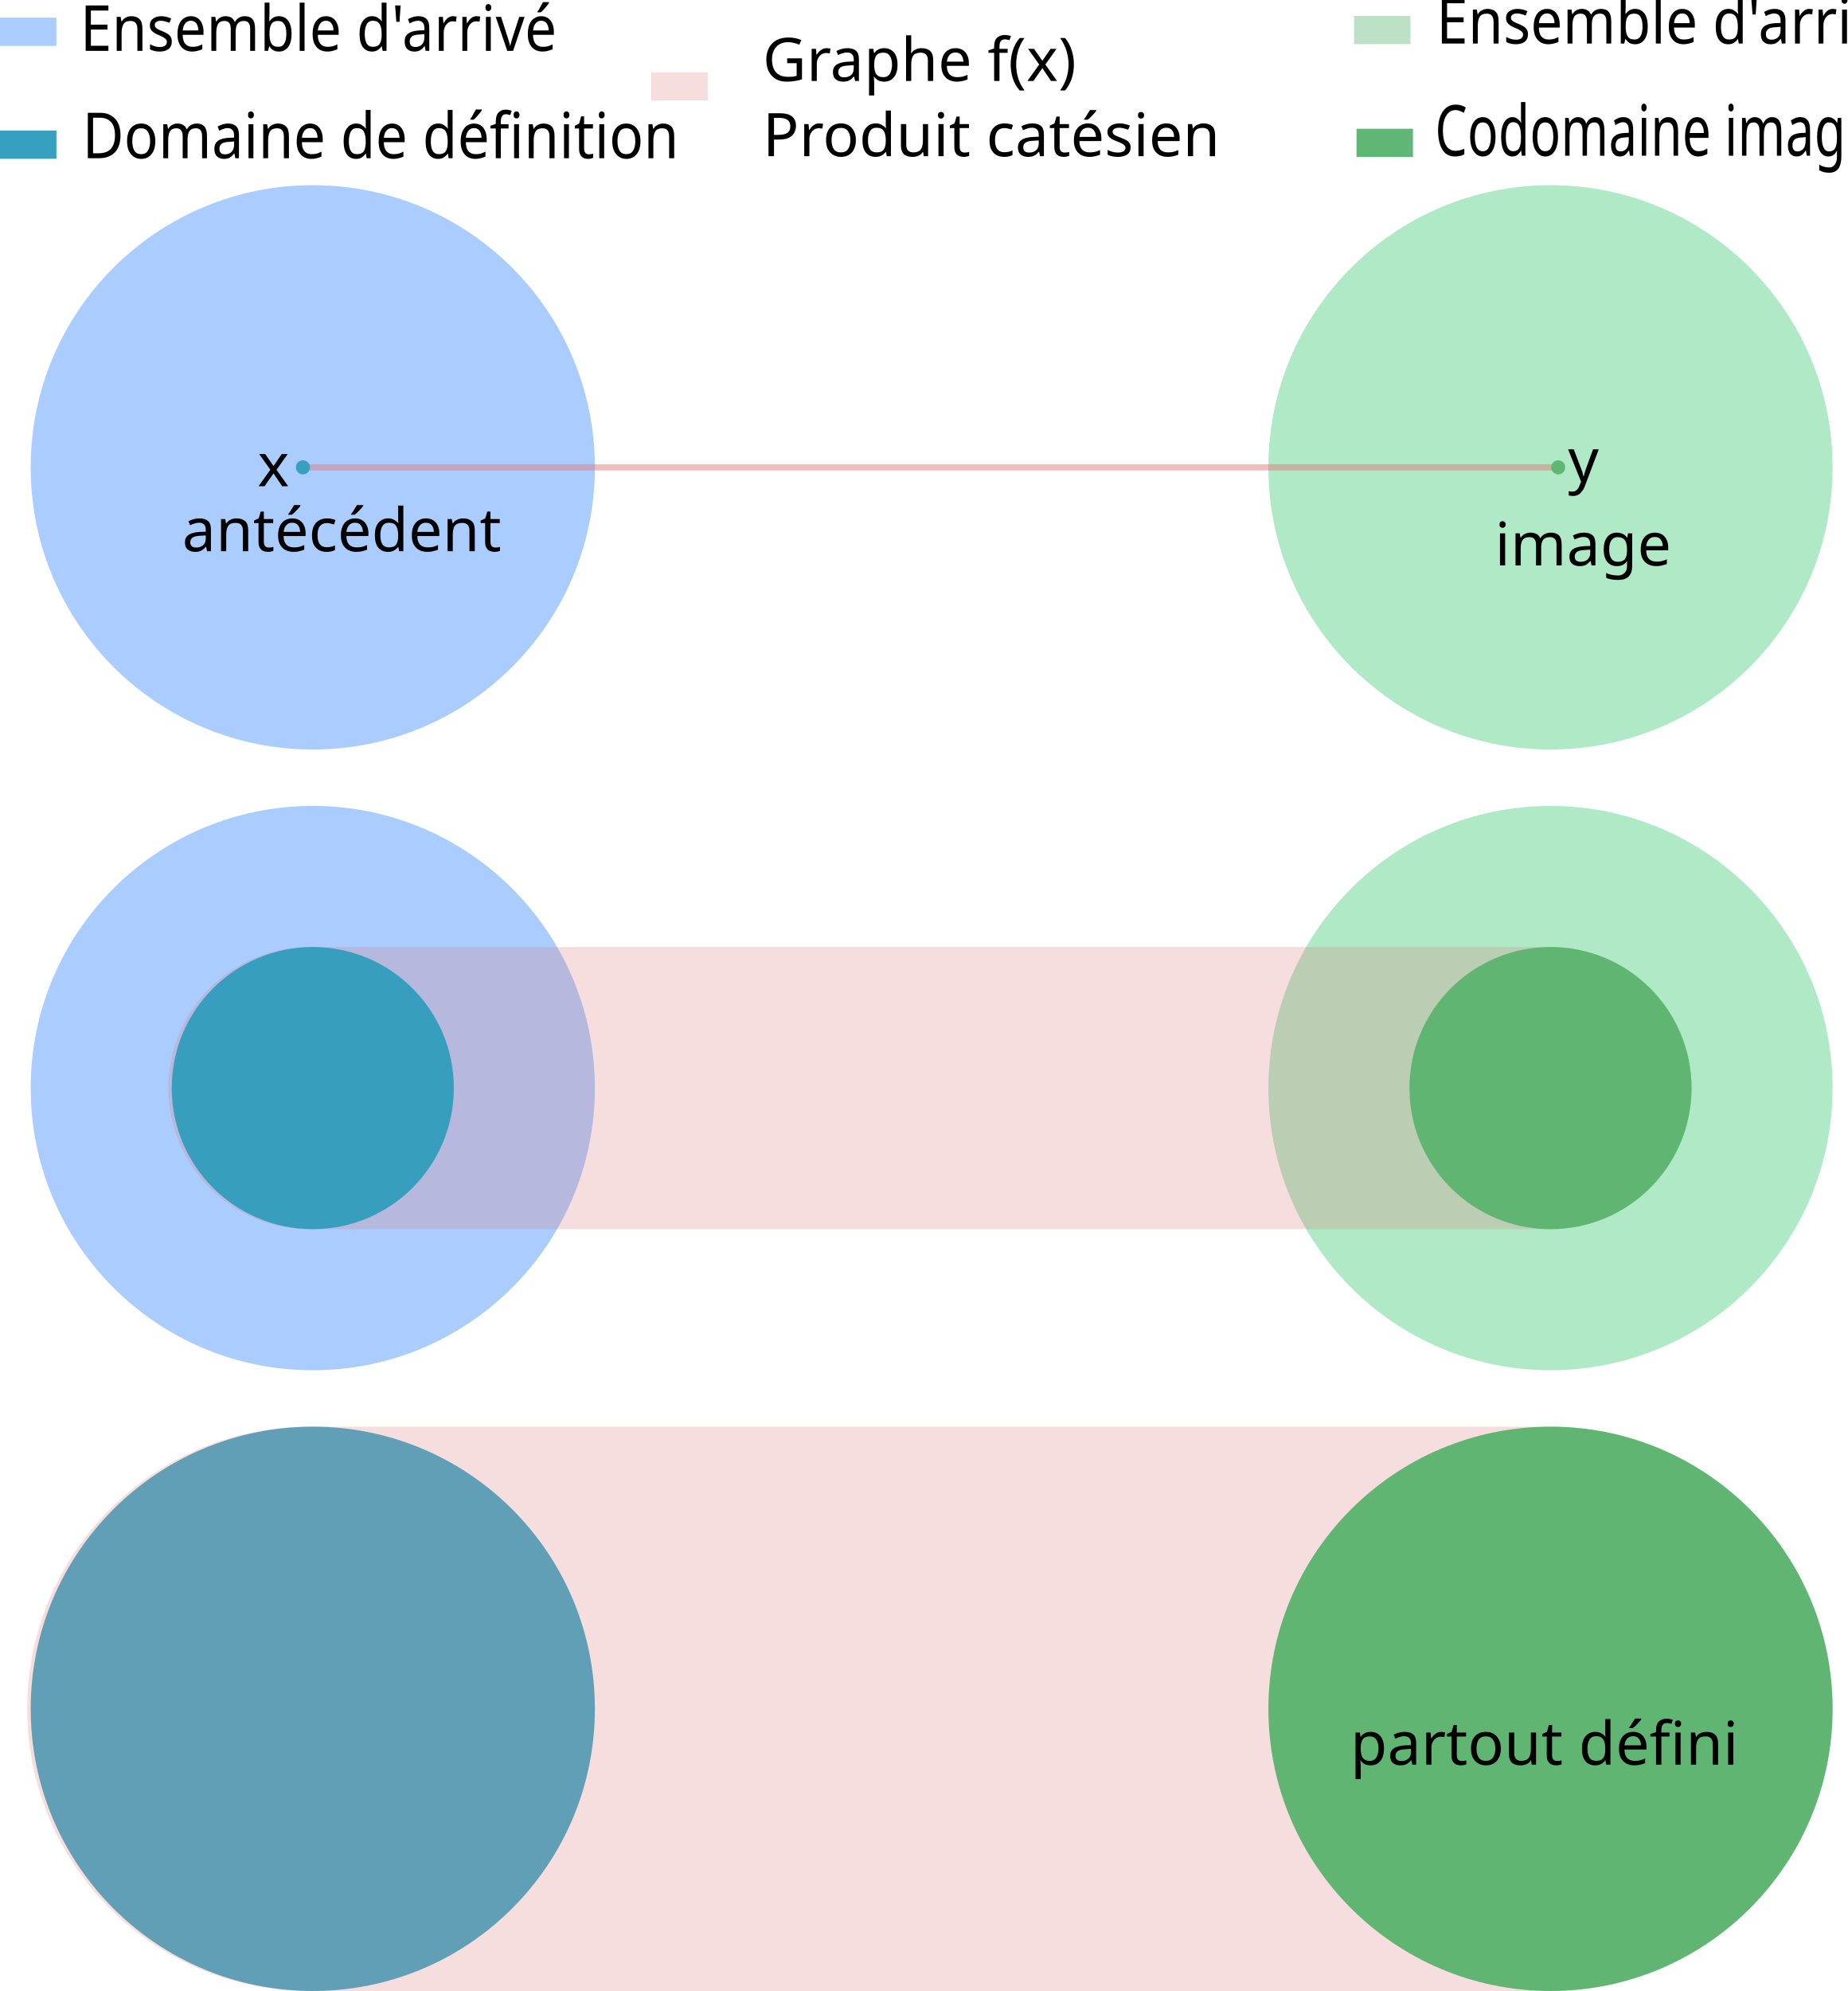
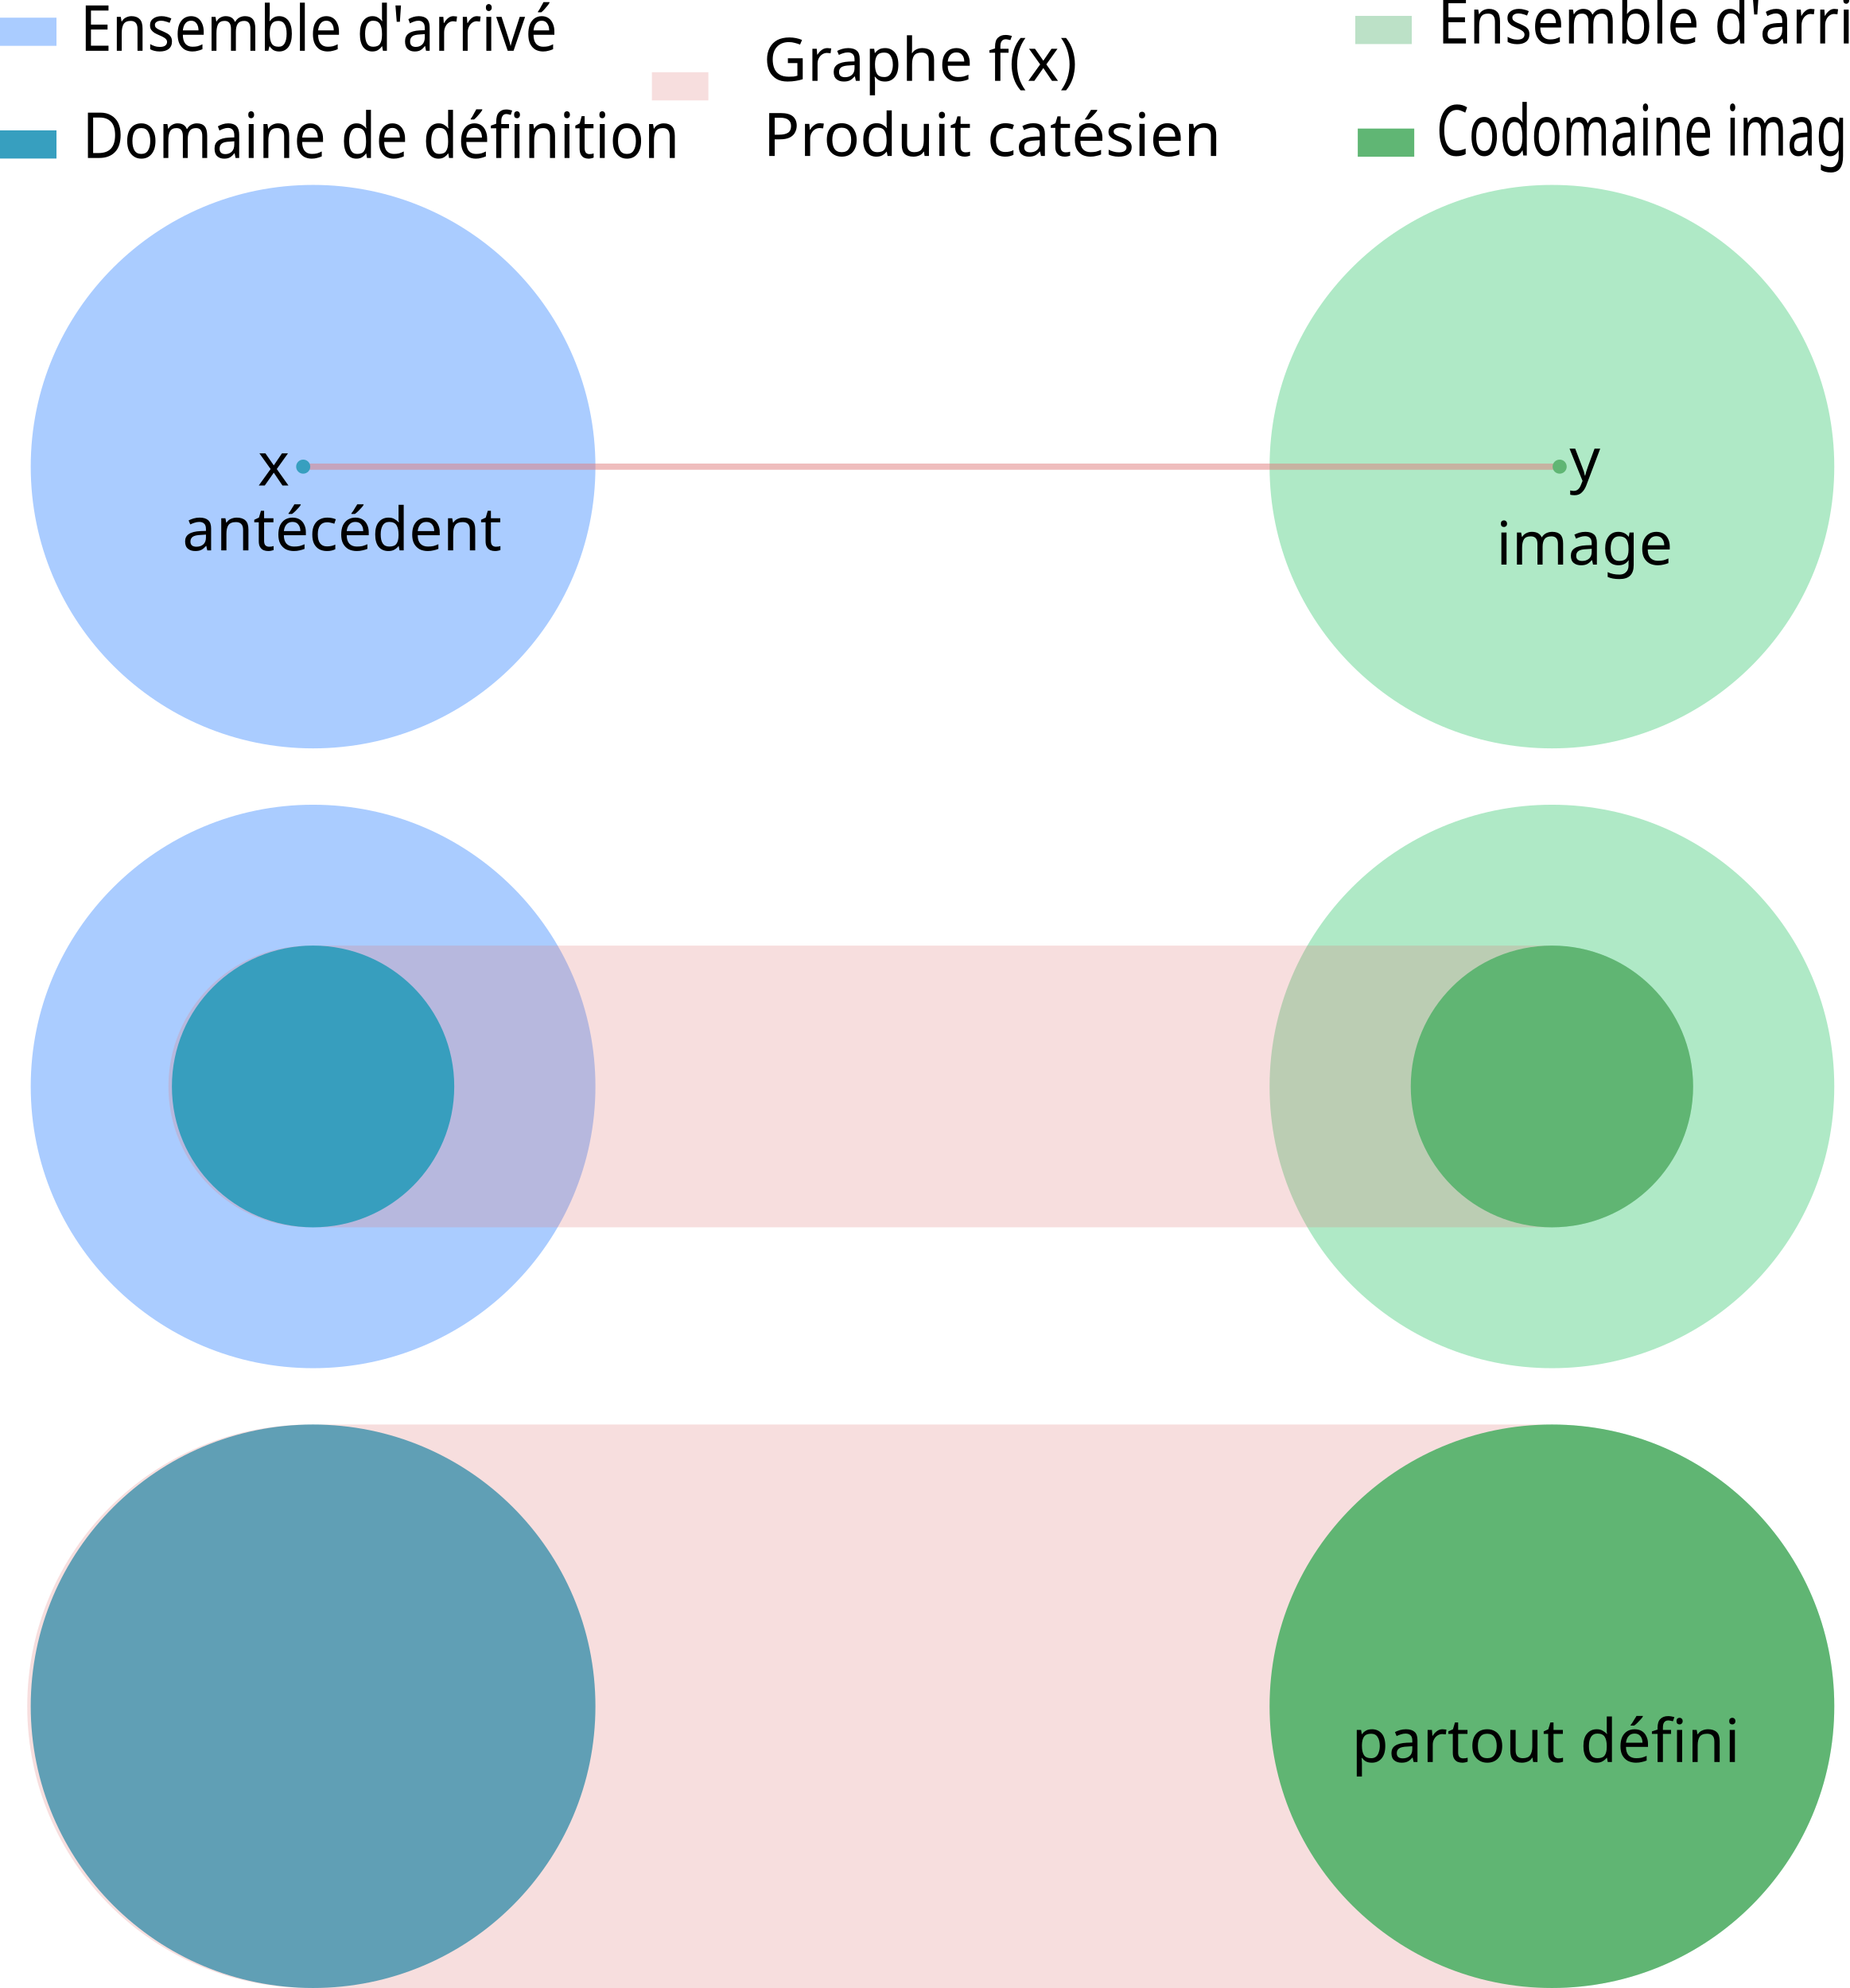
- <svg xmlns="http://www.w3.org/2000/svg" width="173.327mm" height="186.699mm" viewBox="0 0 173.327 186.699" version="1.1" id="svg5" xml:space="preserve">
+ <svg xmlns="http://www.w3.org/2000/svg" width="105.833mm" height="113.771mm" viewBox="0 0 105.833 113.771" version="1.1" id="svg5" xml:space="preserve">
  <defs id="defs2" />
  <g id="layer1" transform="translate(-134.7046,181.4069)">
-     <circle style="fill:#aaccff;stroke-width:0.076;stroke-miterlimit:1.3;paint-order:markers stroke fill" id="path2423" cx="164.042" cy="-137.583" r="26.458" />
-     <circle style="fill:#afe9c6;stroke-width:0.076;stroke-miterlimit:1.3;paint-order:markers stroke fill" id="path2423-2" cx="280.132" cy="-137.583" r="26.458" />
-     <text xml:space="preserve" style="font-style:normal;font-variant:normal;font-weight:normal;font-stretch:normal;font-size:5.644px;font-family:Calibri;-inkscape-font-specification:'Calibri, Normal';font-variant-ligatures:normal;font-variant-caps:normal;font-variant-numeric:normal;font-variant-east-asian:normal;fill:#000000;fill-opacity:1;stroke:none;stroke-width:0.529;stroke-miterlimit:1.3;stroke-dasharray:none;stroke-opacity:0.5;paint-order:markers stroke fill" x="281.781" y="-136.26" id="text12129-6">
-       <tspan id="tspan12127-7" style="font-style:normal;font-variant:normal;font-weight:normal;font-stretch:normal;font-size:5.644px;font-family:Calibri;-inkscape-font-specification:'Calibri, Normal';font-variant-ligatures:normal;font-variant-caps:normal;font-variant-numeric:normal;font-variant-east-asian:normal;fill:#000000;fill-opacity:1;stroke-width:0.529" x="281.781" y="-136.26">y</tspan>
-     </text>
-     <path style="fill:#ffd3d3;fill-opacity:0.502;stroke:#e17d7d;stroke-width:0.58;stroke-miterlimit:1.3;stroke-dasharray:none;stroke-opacity:0.5;paint-order:markers stroke fill" d="m 163.248,-137.583 h 117.475" id="path2501" />
-     <circle style="fill:#60b674;fill-opacity:1;stroke:none;stroke-width:0.529;stroke-miterlimit:1.3;stroke-dasharray:none;stroke-opacity:0.5;paint-order:markers stroke fill" id="path13902-7" cx="280.855" cy="-137.583" r="0.661" />
-     <circle style="fill:#aaccff;stroke-width:0.076;stroke-miterlimit:1.3;paint-order:markers stroke fill" id="circle2503" cx="164.042" cy="-79.375" r="26.458" />
-     <circle style="fill:#00aad4;stroke-width:0.038;stroke-miterlimit:1.3;paint-order:markers stroke fill" id="circle2503-5" cx="164.042" cy="-79.375" r="13.229" />
-     <circle style="fill:#afe9c6;stroke-width:0.076;stroke-miterlimit:1.3;paint-order:markers stroke fill" id="circle2505" cx="280.132" cy="-79.375" r="26.458" />
-     <circle style="fill:#37abc8;stroke-width:0.076;stroke-miterlimit:1.3;paint-order:markers stroke fill" id="circle2503-7" cx="164.042" cy="-21.167" r="26.458" />
-     <circle style="fill:#37c871;stroke-width:0.076;stroke-miterlimit:1.3;paint-order:markers stroke fill" id="circle2505-3" cx="280.132" cy="-21.167" r="26.458" />
-     <rect style="fill:#e17d7d;fill-opacity:0.247;stroke:none;stroke-width:2.53;stroke-miterlimit:1.3;stroke-dasharray:none;stroke-opacity:1;paint-order:markers stroke fill" id="rect8208" width="169.333" height="52.917" x="137.257" y="-47.625" ry="26.458" />
-     <circle style="fill:#37c871;fill-opacity:1;stroke-width:0.038;stroke-miterlimit:1.3;paint-order:markers stroke fill" id="circle2503-5-0" cx="280.132" cy="-79.375" r="13.229" />
-     <rect style="fill:#df7d7d;fill-opacity:0.247;stroke:none;stroke-width:1.643;stroke-miterlimit:1.3;stroke-dasharray:none;stroke-opacity:1;paint-order:markers stroke fill" id="rect8208-7" width="142.875" height="26.458" x="150.487" y="-92.604" ry="13.229" />
-     <text xml:space="preserve" style="font-style:normal;font-variant:normal;font-weight:normal;font-stretch:normal;font-size:5.644px;font-family:Calibri;-inkscape-font-specification:'Calibri, Normal';font-variant-ligatures:normal;font-variant-caps:normal;font-variant-numeric:normal;font-variant-east-asian:normal;fill:#000000;fill-opacity:1;stroke:none;stroke-width:0.597;stroke-miterlimit:1.3;stroke-dasharray:none;stroke-opacity:1;paint-order:markers stroke fill" x="284.536" y="-167.909" id="text4594-5-2" transform="scale(0.9468951,1.056083)">
-       <tspan id="tspan4592-4-1" style="font-style:normal;font-variant:normal;font-weight:normal;font-stretch:normal;font-size:5.644px;font-family:Calibri;-inkscape-font-specification:'Calibri, Normal';font-variant-ligatures:normal;font-variant-caps:normal;font-variant-numeric:normal;font-variant-east-asian:normal;fill:#000000;fill-opacity:1;stroke:none;stroke-width:0.597" x="284.536" y="-167.909">Ensemble d'arrivé</tspan>
-     </text>
-     <text xml:space="preserve" style="font-style:normal;font-variant:normal;font-weight:normal;font-stretch:normal;font-size:5.644px;font-family:Calibri;-inkscape-font-specification:'Calibri, Normal';font-variant-ligatures:normal;font-variant-caps:normal;font-variant-numeric:normal;font-variant-east-asian:normal;fill:#000000;fill-opacity:1;stroke:none;stroke-width:0.597;stroke-miterlimit:1.3;stroke-dasharray:none;stroke-opacity:1;paint-order:markers stroke fill" x="150.201" y="-167.259" id="text4594-5-26" transform="scale(0.9468951,1.056083)">
-       <tspan id="tspan4592-4-9" style="font-style:normal;font-variant:normal;font-weight:normal;font-stretch:normal;font-size:5.644px;font-family:Calibri;-inkscape-font-specification:'Calibri, Normal';font-variant-ligatures:normal;font-variant-caps:normal;font-variant-numeric:normal;font-variant-east-asian:normal;fill:#000000;fill-opacity:1;stroke:none;stroke-width:0.597" x="150.201" y="-167.259">Ensemble d'arrivé</tspan>
-     </text>
-     <text xml:space="preserve" style="font-style:normal;font-variant:normal;font-weight:normal;font-stretch:normal;font-size:5.644px;font-family:Calibri;-inkscape-font-specification:'Calibri, Normal';font-variant-ligatures:normal;font-variant-caps:normal;font-variant-numeric:normal;font-variant-east-asian:normal;fill:#000000;fill-opacity:1;stroke:none;stroke-width:0.597;stroke-miterlimit:1.3;stroke-dasharray:none;stroke-opacity:1;paint-order:markers stroke fill" x="150.414" y="-157.73" id="text4594-5-4" transform="scale(0.9468951,1.056083)">
-       <tspan id="tspan4592-4-7" style="font-style:normal;font-variant:normal;font-weight:normal;font-stretch:normal;font-size:5.644px;font-family:Calibri;-inkscape-font-specification:'Calibri, Normal';font-variant-ligatures:normal;font-variant-caps:normal;font-variant-numeric:normal;font-variant-east-asian:normal;fill:#000000;fill-opacity:1;stroke:none;stroke-width:0.597" x="150.414" y="-157.73">Domaine de définition</tspan>
-     </text>
-     <rect style="fill:#aaccff;fill-opacity:1;stroke:none;stroke-width:0.529;stroke-miterlimit:1.3;stroke-dasharray:none;stroke-opacity:0.5;paint-order:markers stroke fill" id="rect11844" width="5.292" height="2.646" x="134.705" y="-179.748" ry="0" />
-     <rect style="fill:#379fbf;fill-opacity:1;stroke:none;stroke-width:0.529;stroke-miterlimit:1.3;stroke-dasharray:none;stroke-opacity:0.5;paint-order:markers stroke fill" id="rect11844-0" width="5.292" height="2.646" x="134.705" y="-169.164" ry="0" />
-     <rect style="fill:#63b87d;fill-opacity:0.428;stroke:none;stroke-width:0.529;stroke-miterlimit:1.3;stroke-dasharray:none;stroke-opacity:0.5;paint-order:markers stroke fill" id="rect11844-9" width="5.292" height="2.646" x="261.705" y="-179.915" ry="0" />
-     <rect style="fill:#60b674;fill-opacity:1;stroke:none;stroke-width:0.529;stroke-miterlimit:1.3;stroke-dasharray:none;stroke-opacity:0.5;paint-order:markers stroke fill" id="rect11844-7" width="5.292" height="2.646" x="261.938" y="-169.333" ry="0" />
-     <text xml:space="preserve" style="font-style:normal;font-variant:normal;font-weight:normal;font-stretch:normal;font-size:5.644px;font-family:Calibri;-inkscape-font-specification:'Calibri, Normal';font-variant-ligatures:normal;font-variant-caps:normal;font-variant-numeric:normal;font-variant-east-asian:normal;fill:#000000;fill-opacity:1;stroke:none;stroke-width:0.664;stroke-miterlimit:1.3;stroke-dasharray:none;stroke-opacity:1;paint-order:markers stroke fill" x="316.41" y="-141.968" id="text4594-5-268-6" transform="scale(0.8510953,1.174956)">
-       <tspan id="tspan4592-4-4-5" style="font-style:normal;font-variant:normal;font-weight:normal;font-stretch:normal;font-size:5.644px;font-family:Calibri;-inkscape-font-specification:'Calibri, Normal';font-variant-ligatures:normal;font-variant-caps:normal;font-variant-numeric:normal;font-variant-east-asian:normal;fill:#000000;fill-opacity:1;stroke:none;stroke-width:0.664" x="316.41" y="-141.968">Codomaine image</tspan>
-     </text>
-     <rect style="fill:#df7d7d;fill-opacity:0.247;stroke:none;stroke-width:0.529;stroke-miterlimit:1.3;stroke-dasharray:none;stroke-opacity:0.5;paint-order:markers stroke fill" id="rect11844-9-1" width="5.292" height="2.646" x="195.792" y="-174.625" ry="0" />
-     <text xml:space="preserve" style="font-style:normal;font-variant:normal;font-weight:normal;font-stretch:normal;font-size:5.644px;font-family:Calibri;-inkscape-font-specification:'Calibri, Normal';font-variant-ligatures:normal;font-variant-caps:normal;font-variant-numeric:normal;font-variant-east-asian:normal;fill:#000000;fill-opacity:1;stroke:none;stroke-width:0.529;stroke-miterlimit:1.3;stroke-dasharray:none;stroke-opacity:0.5;paint-order:markers stroke fill" x="158.859" y="-135.813" id="text12129">
-       <tspan id="tspan12127" style="font-style:normal;font-variant:normal;font-weight:normal;font-stretch:normal;font-size:5.644px;font-family:Calibri;-inkscape-font-specification:'Calibri, Normal';font-variant-ligatures:normal;font-variant-caps:normal;font-variant-numeric:normal;font-variant-east-asian:normal;fill:#000000;fill-opacity:1;stroke-width:0.529" x="158.859" y="-135.813">x</tspan>
-     </text>
-     <text xml:space="preserve" style="font-style:normal;font-variant:normal;font-weight:normal;font-stretch:normal;font-size:5.644px;font-family:Calibri;-inkscape-font-specification:'Calibri, Normal';font-variant-ligatures:normal;font-variant-caps:normal;font-variant-numeric:normal;font-variant-east-asian:normal;fill:#000000;fill-opacity:1;stroke:none;stroke-width:0.529;stroke-miterlimit:1.3;stroke-dasharray:none;stroke-opacity:0.5;paint-order:markers stroke fill" x="151.787" y="-129.718" id="text12692">
-       <tspan id="tspan12690" style="font-style:normal;font-variant:normal;font-weight:normal;font-stretch:normal;font-size:5.644px;font-family:Calibri;-inkscape-font-specification:'Calibri, Normal';font-variant-ligatures:normal;font-variant-caps:normal;font-variant-numeric:normal;font-variant-east-asian:normal;stroke-width:0.529" x="151.787" y="-129.718">antécédent</tspan>
-     </text>
-     <text xml:space="preserve" style="font-style:normal;font-variant:normal;font-weight:normal;font-stretch:normal;font-size:5.644px;font-family:Calibri;-inkscape-font-specification:'Calibri, Normal';font-variant-ligatures:normal;font-variant-caps:normal;font-variant-numeric:normal;font-variant-east-asian:normal;fill:#000000;fill-opacity:1;stroke:none;stroke-width:0.529;stroke-miterlimit:1.3;stroke-dasharray:none;stroke-opacity:0.5;paint-order:markers stroke fill" x="274.91" y="-128.383" id="text12696">
-       <tspan id="tspan12694" style="font-style:normal;font-variant:normal;font-weight:normal;font-stretch:normal;font-size:5.644px;font-family:Calibri;-inkscape-font-specification:'Calibri, Normal';font-variant-ligatures:normal;font-variant-caps:normal;font-variant-numeric:normal;font-variant-east-asian:normal;stroke-width:0.529" x="274.91" y="-128.383">image</tspan>
-     </text>
-     <text xml:space="preserve" style="font-style:normal;font-variant:normal;font-weight:normal;font-stretch:normal;font-size:5.644px;font-family:Calibri;-inkscape-font-specification:'Calibri, Normal';font-variant-ligatures:normal;font-variant-caps:normal;font-variant-numeric:normal;font-variant-east-asian:normal;fill:#000000;fill-opacity:1;stroke:none;stroke-width:0.529;stroke-miterlimit:1.3;stroke-dasharray:none;stroke-opacity:0.5;paint-order:markers stroke fill" x="206.237" y="-173.815" id="text12700">
-       <tspan id="tspan12698" style="font-style:normal;font-variant:normal;font-weight:normal;font-stretch:normal;font-size:5.644px;font-family:Calibri;-inkscape-font-specification:'Calibri, Normal';font-variant-ligatures:normal;font-variant-caps:normal;font-variant-numeric:normal;font-variant-east-asian:normal;stroke-width:0.529" x="206.237" y="-173.815">Graphe f(x)</tspan>
-       <tspan style="font-style:normal;font-variant:normal;font-weight:normal;font-stretch:normal;font-size:5.644px;font-family:Calibri;-inkscape-font-specification:'Calibri, Normal';font-variant-ligatures:normal;font-variant-caps:normal;font-variant-numeric:normal;font-variant-east-asian:normal;stroke-width:0.529" x="206.237" y="-166.759" id="tspan12702">Produit catésien</tspan>
-       <tspan style="font-style:normal;font-variant:normal;font-weight:normal;font-stretch:normal;font-size:5.644px;font-family:Calibri;-inkscape-font-specification:'Calibri, Normal';font-variant-ligatures:normal;font-variant-caps:normal;font-variant-numeric:normal;font-variant-east-asian:normal;stroke-width:0.529" x="206.237" y="-159.704" id="tspan12704" />
-     </text>
-     <text xml:space="preserve" style="font-style:normal;font-variant:normal;font-weight:normal;font-stretch:normal;font-size:5.644px;font-family:Calibri;-inkscape-font-specification:'Calibri, Normal';font-variant-ligatures:normal;font-variant-caps:normal;font-variant-numeric:normal;font-variant-east-asian:normal;fill:#000000;fill-opacity:1;stroke:none;stroke-width:0.529;stroke-miterlimit:1.3;stroke-dasharray:none;stroke-opacity:0.5;paint-order:markers stroke fill" x="261.358" y="-15.932" id="text12708">
-       <tspan id="tspan12706" style="font-style:normal;font-variant:normal;font-weight:normal;font-stretch:normal;font-size:5.644px;font-family:Calibri;-inkscape-font-specification:'Calibri, Normal';font-variant-ligatures:normal;font-variant-caps:normal;font-variant-numeric:normal;font-variant-east-asian:normal;stroke-width:0.529" x="261.358" y="-15.932">partout défini</tspan>
-     </text>
-     <circle style="fill:#379fbf;fill-opacity:1;stroke:none;stroke-width:0.529;stroke-miterlimit:1.3;stroke-dasharray:none;stroke-opacity:0.5;paint-order:markers stroke fill" id="path13902" cx="163.116" cy="-137.583" r="0.661" />
+     <g id="g16041" transform="matrix(0.6105992,0,0,0.6093825,52.45408,-70.86071)">
+       <circle style="fill:#aaccff;stroke-width:0.076;stroke-miterlimit:1.3;paint-order:markers stroke fill" id="path2423" cx="164.042" cy="-137.583" r="26.458" />
+       <circle style="fill:#afe9c6;stroke-width:0.076;stroke-miterlimit:1.3;paint-order:markers stroke fill" id="path2423-2" cx="280.132" cy="-137.583" r="26.458" />
+       <text xml:space="preserve" style="font-style:normal;font-variant:normal;font-weight:normal;font-stretch:normal;font-size:5.644px;font-family:Calibri;-inkscape-font-specification:'Calibri, Normal';font-variant-ligatures:normal;font-variant-caps:normal;font-variant-numeric:normal;font-variant-east-asian:normal;fill:#000000;fill-opacity:1;stroke:none;stroke-width:0.529;stroke-miterlimit:1.3;stroke-dasharray:none;stroke-opacity:0.5;paint-order:markers stroke fill" x="281.781" y="-136.26" id="text12129-6">
+         <tspan id="tspan12127-7" style="font-style:normal;font-variant:normal;font-weight:normal;font-stretch:normal;font-size:5.644px;font-family:Calibri;-inkscape-font-specification:'Calibri, Normal';font-variant-ligatures:normal;font-variant-caps:normal;font-variant-numeric:normal;font-variant-east-asian:normal;fill:#000000;fill-opacity:1;stroke-width:0.529" x="281.781" y="-136.26">y</tspan>
+       </text>
+       <path style="fill:#ffd3d3;fill-opacity:0.502;stroke:#e17d7d;stroke-width:0.58;stroke-miterlimit:1.3;stroke-dasharray:none;stroke-opacity:0.5;paint-order:markers stroke fill" d="m 163.248,-137.583 h 117.475" id="path2501" />
+       <circle style="fill:#60b674;fill-opacity:1;stroke:none;stroke-width:0.529;stroke-miterlimit:1.3;stroke-dasharray:none;stroke-opacity:0.5;paint-order:markers stroke fill" id="path13902-7" cx="280.855" cy="-137.583" r="0.661" />
+       <circle style="fill:#aaccff;stroke-width:0.076;stroke-miterlimit:1.3;paint-order:markers stroke fill" id="circle2503" cx="164.042" cy="-79.375" r="26.458" />
+       <circle style="fill:#00aad4;stroke-width:0.038;stroke-miterlimit:1.3;paint-order:markers stroke fill" id="circle2503-5" cx="164.042" cy="-79.375" r="13.229" />
+       <circle style="fill:#afe9c6;stroke-width:0.076;stroke-miterlimit:1.3;paint-order:markers stroke fill" id="circle2505" cx="280.132" cy="-79.375" r="26.458" />
+       <circle style="fill:#37abc8;stroke-width:0.076;stroke-miterlimit:1.3;paint-order:markers stroke fill" id="circle2503-7" cx="164.042" cy="-21.167" r="26.458" />
+       <circle style="fill:#37c871;stroke-width:0.076;stroke-miterlimit:1.3;paint-order:markers stroke fill" id="circle2505-3" cx="280.132" cy="-21.167" r="26.458" />
+       <rect style="fill:#e17d7d;fill-opacity:0.247;stroke:none;stroke-width:2.53;stroke-miterlimit:1.3;stroke-dasharray:none;stroke-opacity:1;paint-order:markers stroke fill" id="rect8208" width="169.333" height="52.917" x="137.257" y="-47.625" ry="26.458" />
+       <circle style="fill:#37c871;fill-opacity:1;stroke-width:0.038;stroke-miterlimit:1.3;paint-order:markers stroke fill" id="circle2503-5-0" cx="280.132" cy="-79.375" r="13.229" />
+       <rect style="fill:#df7d7d;fill-opacity:0.247;stroke:none;stroke-width:1.643;stroke-miterlimit:1.3;stroke-dasharray:none;stroke-opacity:1;paint-order:markers stroke fill" id="rect8208-7" width="142.875" height="26.458" x="150.487" y="-92.604" ry="13.229" />
+       <text xml:space="preserve" style="font-style:normal;font-variant:normal;font-weight:normal;font-stretch:normal;font-size:5.644px;font-family:Calibri;-inkscape-font-specification:'Calibri, Normal';font-variant-ligatures:normal;font-variant-caps:normal;font-variant-numeric:normal;font-variant-east-asian:normal;fill:#000000;fill-opacity:1;stroke:none;stroke-width:0.597;stroke-miterlimit:1.3;stroke-dasharray:none;stroke-opacity:1;paint-order:markers stroke fill" x="284.536" y="-167.909" id="text4594-5-2" transform="scale(0.9468951,1.056083)">
+         <tspan id="tspan4592-4-1" style="font-style:normal;font-variant:normal;font-weight:normal;font-stretch:normal;font-size:5.644px;font-family:Calibri;-inkscape-font-specification:'Calibri, Normal';font-variant-ligatures:normal;font-variant-caps:normal;font-variant-numeric:normal;font-variant-east-asian:normal;fill:#000000;fill-opacity:1;stroke:none;stroke-width:0.597" x="284.536" y="-167.909">Ensemble d'arrivé</tspan>
+       </text>
+       <text xml:space="preserve" style="font-style:normal;font-variant:normal;font-weight:normal;font-stretch:normal;font-size:5.644px;font-family:Calibri;-inkscape-font-specification:'Calibri, Normal';font-variant-ligatures:normal;font-variant-caps:normal;font-variant-numeric:normal;font-variant-east-asian:normal;fill:#000000;fill-opacity:1;stroke:none;stroke-width:0.597;stroke-miterlimit:1.3;stroke-dasharray:none;stroke-opacity:1;paint-order:markers stroke fill" x="150.201" y="-167.259" id="text4594-5-26" transform="scale(0.9468951,1.056083)">
+         <tspan id="tspan4592-4-9" style="font-style:normal;font-variant:normal;font-weight:normal;font-stretch:normal;font-size:5.644px;font-family:Calibri;-inkscape-font-specification:'Calibri, Normal';font-variant-ligatures:normal;font-variant-caps:normal;font-variant-numeric:normal;font-variant-east-asian:normal;fill:#000000;fill-opacity:1;stroke:none;stroke-width:0.597" x="150.201" y="-167.259">Ensemble d'arrivé</tspan>
+       </text>
+       <text xml:space="preserve" style="font-style:normal;font-variant:normal;font-weight:normal;font-stretch:normal;font-size:5.644px;font-family:Calibri;-inkscape-font-specification:'Calibri, Normal';font-variant-ligatures:normal;font-variant-caps:normal;font-variant-numeric:normal;font-variant-east-asian:normal;fill:#000000;fill-opacity:1;stroke:none;stroke-width:0.597;stroke-miterlimit:1.3;stroke-dasharray:none;stroke-opacity:1;paint-order:markers stroke fill" x="150.414" y="-157.73" id="text4594-5-4" transform="scale(0.9468951,1.056083)">
+         <tspan id="tspan4592-4-7" style="font-style:normal;font-variant:normal;font-weight:normal;font-stretch:normal;font-size:5.644px;font-family:Calibri;-inkscape-font-specification:'Calibri, Normal';font-variant-ligatures:normal;font-variant-caps:normal;font-variant-numeric:normal;font-variant-east-asian:normal;fill:#000000;fill-opacity:1;stroke:none;stroke-width:0.597" x="150.414" y="-157.73">Domaine de définition</tspan>
+       </text>
+       <rect style="fill:#aaccff;fill-opacity:1;stroke:none;stroke-width:0.529;stroke-miterlimit:1.3;stroke-dasharray:none;stroke-opacity:0.5;paint-order:markers stroke fill" id="rect11844" width="5.292" height="2.646" x="134.705" y="-179.748" ry="0" />
+       <rect style="fill:#379fbf;fill-opacity:1;stroke:none;stroke-width:0.529;stroke-miterlimit:1.3;stroke-dasharray:none;stroke-opacity:0.5;paint-order:markers stroke fill" id="rect11844-0" width="5.292" height="2.646" x="134.705" y="-169.164" ry="0" />
+       <rect style="fill:#63b87d;fill-opacity:0.428;stroke:none;stroke-width:0.529;stroke-miterlimit:1.3;stroke-dasharray:none;stroke-opacity:0.5;paint-order:markers stroke fill" id="rect11844-9" width="5.292" height="2.646" x="261.705" y="-179.915" ry="0" />
+       <rect style="fill:#60b674;fill-opacity:1;stroke:none;stroke-width:0.529;stroke-miterlimit:1.3;stroke-dasharray:none;stroke-opacity:0.5;paint-order:markers stroke fill" id="rect11844-7" width="5.292" height="2.646" x="261.938" y="-169.333" ry="0" />
+       <text xml:space="preserve" style="font-style:normal;font-variant:normal;font-weight:normal;font-stretch:normal;font-size:5.644px;font-family:Calibri;-inkscape-font-specification:'Calibri, Normal';font-variant-ligatures:normal;font-variant-caps:normal;font-variant-numeric:normal;font-variant-east-asian:normal;fill:#000000;fill-opacity:1;stroke:none;stroke-width:0.664;stroke-miterlimit:1.3;stroke-dasharray:none;stroke-opacity:1;paint-order:markers stroke fill" x="316.41" y="-141.968" id="text4594-5-268-6" transform="scale(0.8510953,1.174956)">
+         <tspan id="tspan4592-4-4-5" style="font-style:normal;font-variant:normal;font-weight:normal;font-stretch:normal;font-size:5.644px;font-family:Calibri;-inkscape-font-specification:'Calibri, Normal';font-variant-ligatures:normal;font-variant-caps:normal;font-variant-numeric:normal;font-variant-east-asian:normal;fill:#000000;fill-opacity:1;stroke:none;stroke-width:0.664" x="316.41" y="-141.968">Codomaine image</tspan>
+       </text>
+       <rect style="fill:#df7d7d;fill-opacity:0.247;stroke:none;stroke-width:0.529;stroke-miterlimit:1.3;stroke-dasharray:none;stroke-opacity:0.5;paint-order:markers stroke fill" id="rect11844-9-1" width="5.292" height="2.646" x="195.792" y="-174.625" ry="0" />
+       <text xml:space="preserve" style="font-style:normal;font-variant:normal;font-weight:normal;font-stretch:normal;font-size:5.644px;font-family:Calibri;-inkscape-font-specification:'Calibri, Normal';font-variant-ligatures:normal;font-variant-caps:normal;font-variant-numeric:normal;font-variant-east-asian:normal;fill:#000000;fill-opacity:1;stroke:none;stroke-width:0.529;stroke-miterlimit:1.3;stroke-dasharray:none;stroke-opacity:0.5;paint-order:markers stroke fill" x="158.859" y="-135.813" id="text12129">
+         <tspan id="tspan12127" style="font-style:normal;font-variant:normal;font-weight:normal;font-stretch:normal;font-size:5.644px;font-family:Calibri;-inkscape-font-specification:'Calibri, Normal';font-variant-ligatures:normal;font-variant-caps:normal;font-variant-numeric:normal;font-variant-east-asian:normal;fill:#000000;fill-opacity:1;stroke-width:0.529" x="158.859" y="-135.813">x</tspan>
+       </text>
+       <text xml:space="preserve" style="font-style:normal;font-variant:normal;font-weight:normal;font-stretch:normal;font-size:5.644px;font-family:Calibri;-inkscape-font-specification:'Calibri, Normal';font-variant-ligatures:normal;font-variant-caps:normal;font-variant-numeric:normal;font-variant-east-asian:normal;fill:#000000;fill-opacity:1;stroke:none;stroke-width:0.529;stroke-miterlimit:1.3;stroke-dasharray:none;stroke-opacity:0.5;paint-order:markers stroke fill" x="151.787" y="-129.718" id="text12692">
+         <tspan id="tspan12690" style="font-style:normal;font-variant:normal;font-weight:normal;font-stretch:normal;font-size:5.644px;font-family:Calibri;-inkscape-font-specification:'Calibri, Normal';font-variant-ligatures:normal;font-variant-caps:normal;font-variant-numeric:normal;font-variant-east-asian:normal;stroke-width:0.529" x="151.787" y="-129.718">antécédent</tspan>
+       </text>
+       <text xml:space="preserve" style="font-style:normal;font-variant:normal;font-weight:normal;font-stretch:normal;font-size:5.644px;font-family:Calibri;-inkscape-font-specification:'Calibri, Normal';font-variant-ligatures:normal;font-variant-caps:normal;font-variant-numeric:normal;font-variant-east-asian:normal;fill:#000000;fill-opacity:1;stroke:none;stroke-width:0.529;stroke-miterlimit:1.3;stroke-dasharray:none;stroke-opacity:0.5;paint-order:markers stroke fill" x="274.91" y="-128.383" id="text12696">
+         <tspan id="tspan12694" style="font-style:normal;font-variant:normal;font-weight:normal;font-stretch:normal;font-size:5.644px;font-family:Calibri;-inkscape-font-specification:'Calibri, Normal';font-variant-ligatures:normal;font-variant-caps:normal;font-variant-numeric:normal;font-variant-east-asian:normal;stroke-width:0.529" x="274.91" y="-128.383">image</tspan>
+       </text>
+       <text xml:space="preserve" style="font-style:normal;font-variant:normal;font-weight:normal;font-stretch:normal;font-size:5.644px;font-family:Calibri;-inkscape-font-specification:'Calibri, Normal';font-variant-ligatures:normal;font-variant-caps:normal;font-variant-numeric:normal;font-variant-east-asian:normal;fill:#000000;fill-opacity:1;stroke:none;stroke-width:0.529;stroke-miterlimit:1.3;stroke-dasharray:none;stroke-opacity:0.5;paint-order:markers stroke fill" x="206.237" y="-173.815" id="text12700">
+         <tspan id="tspan12698" style="font-style:normal;font-variant:normal;font-weight:normal;font-stretch:normal;font-size:5.644px;font-family:Calibri;-inkscape-font-specification:'Calibri, Normal';font-variant-ligatures:normal;font-variant-caps:normal;font-variant-numeric:normal;font-variant-east-asian:normal;stroke-width:0.529" x="206.237" y="-173.815">Graphe f(x)</tspan>
+         <tspan style="font-style:normal;font-variant:normal;font-weight:normal;font-stretch:normal;font-size:5.644px;font-family:Calibri;-inkscape-font-specification:'Calibri, Normal';font-variant-ligatures:normal;font-variant-caps:normal;font-variant-numeric:normal;font-variant-east-asian:normal;stroke-width:0.529" x="206.237" y="-166.759" id="tspan12702">Produit catésien</tspan>
+         <tspan style="font-style:normal;font-variant:normal;font-weight:normal;font-stretch:normal;font-size:5.644px;font-family:Calibri;-inkscape-font-specification:'Calibri, Normal';font-variant-ligatures:normal;font-variant-caps:normal;font-variant-numeric:normal;font-variant-east-asian:normal;stroke-width:0.529" x="206.237" y="-159.704" id="tspan12704" />
+       </text>
+       <text xml:space="preserve" style="font-style:normal;font-variant:normal;font-weight:normal;font-stretch:normal;font-size:5.644px;font-family:Calibri;-inkscape-font-specification:'Calibri, Normal';font-variant-ligatures:normal;font-variant-caps:normal;font-variant-numeric:normal;font-variant-east-asian:normal;fill:#000000;fill-opacity:1;stroke:none;stroke-width:0.529;stroke-miterlimit:1.3;stroke-dasharray:none;stroke-opacity:0.5;paint-order:markers stroke fill" x="261.358" y="-15.932" id="text12708">
+         <tspan id="tspan12706" style="font-style:normal;font-variant:normal;font-weight:normal;font-stretch:normal;font-size:5.644px;font-family:Calibri;-inkscape-font-specification:'Calibri, Normal';font-variant-ligatures:normal;font-variant-caps:normal;font-variant-numeric:normal;font-variant-east-asian:normal;stroke-width:0.529" x="261.358" y="-15.932">partout défini</tspan>
+       </text>
+       <circle style="fill:#379fbf;fill-opacity:1;stroke:none;stroke-width:0.529;stroke-miterlimit:1.3;stroke-dasharray:none;stroke-opacity:0.5;paint-order:markers stroke fill" id="path13902" cx="163.116" cy="-137.583" r="0.661" />
+     </g>
  </g>
</svg>
